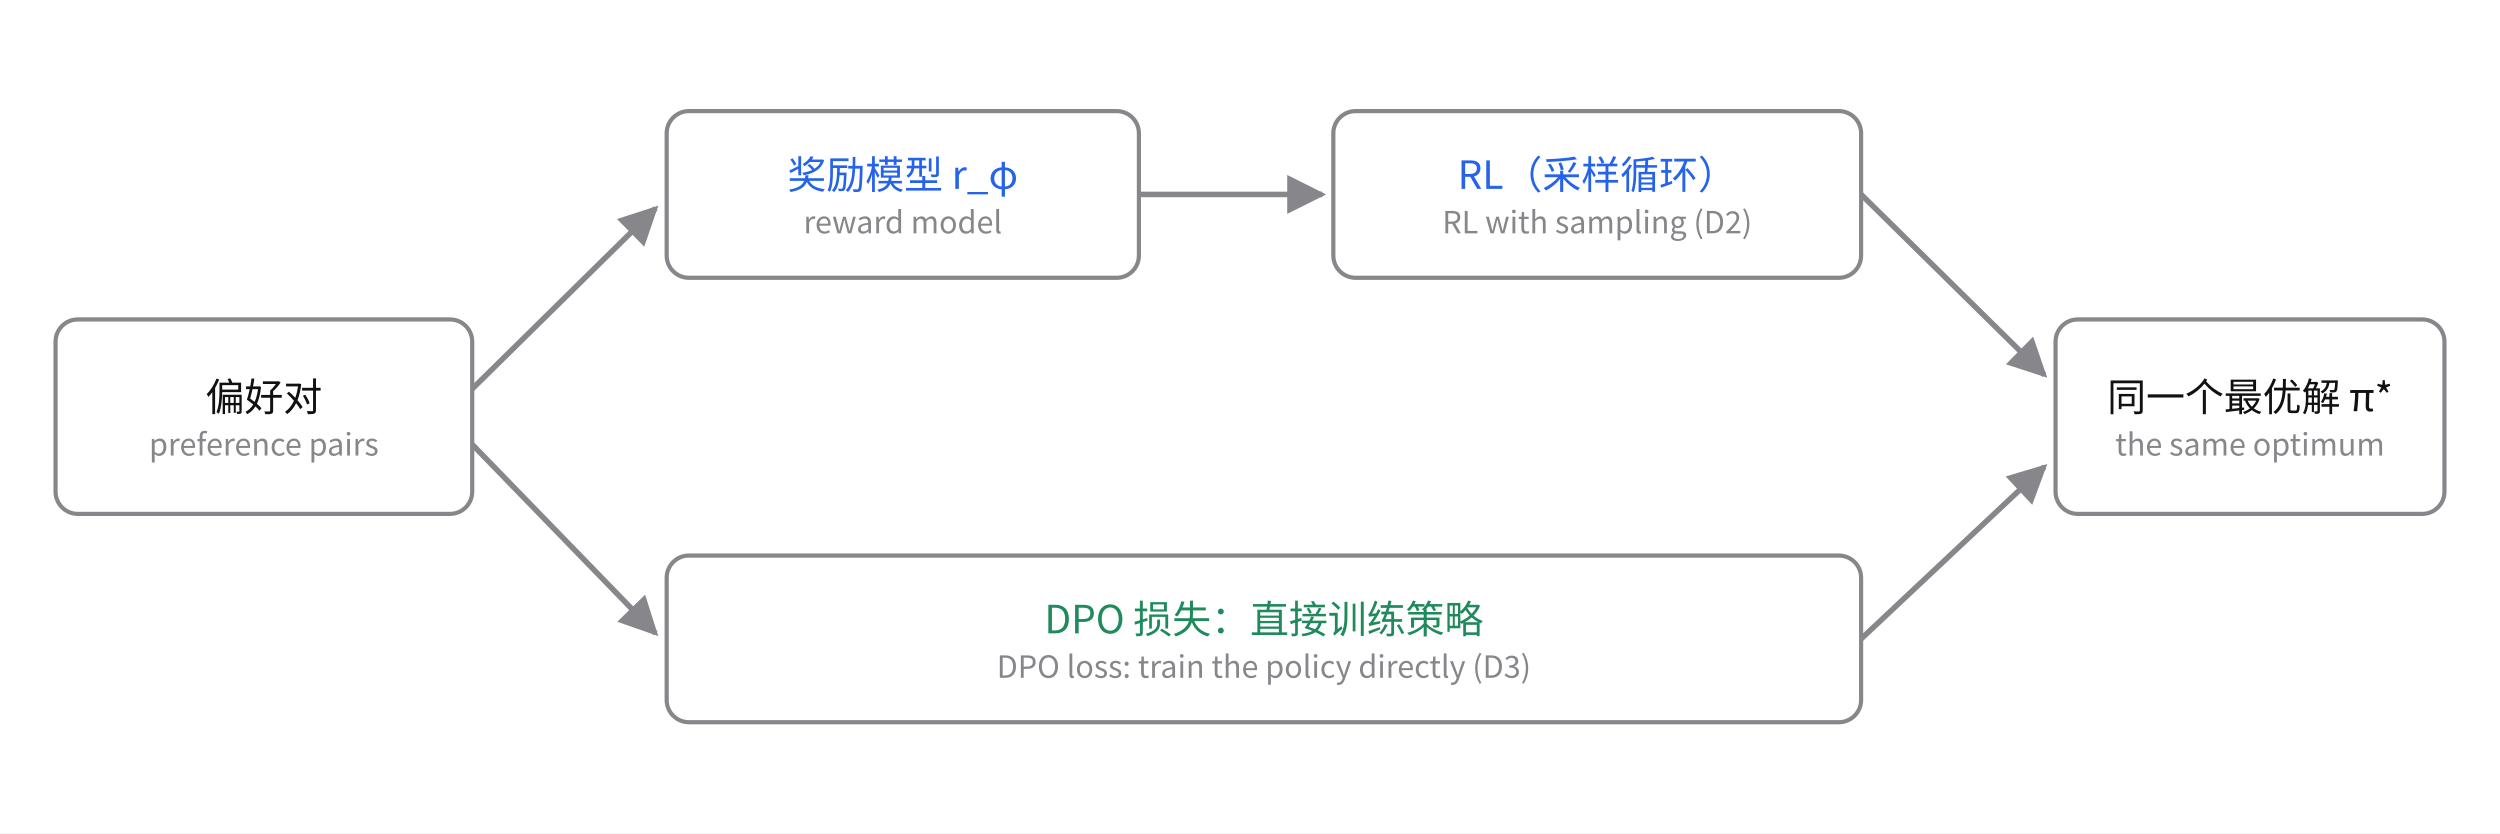
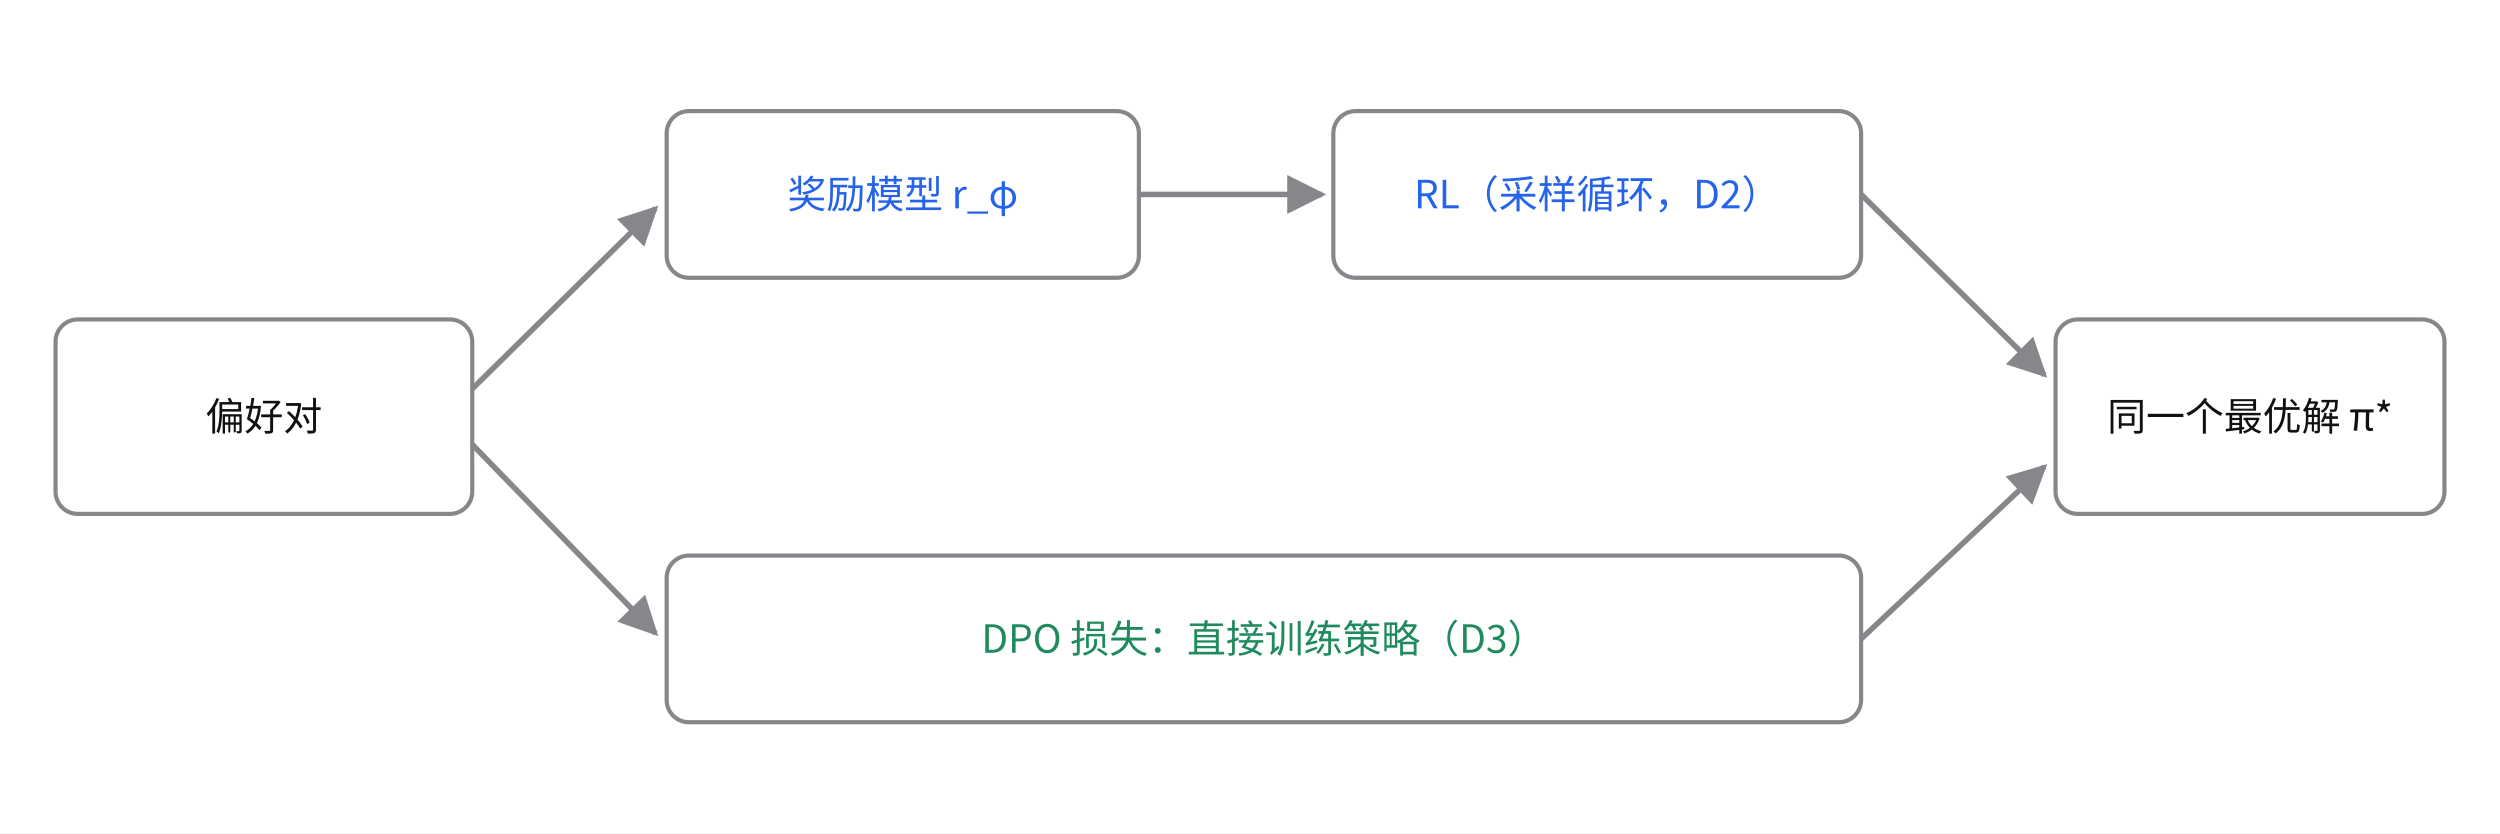
<svg xmlns="http://www.w3.org/2000/svg" width="900" height="300" viewBox="0 0 900 300" role="img">
  <defs>
    <marker id="arrow-111113" viewBox="0 0 10 10" refX="9" refY="5" markerWidth="7" markerHeight="7" orient="auto-start-reverse">
      <path d="M0 0 L10 5 L0 10 z" fill="#111113" />
    </marker>
    <marker id="arrow-86868B" viewBox="0 0 10 10" refX="9" refY="5" markerWidth="7" markerHeight="7" orient="auto-start-reverse">
      <path d="M0 0 L10 5 L0 10 z" fill="#86868B" />
    </marker>
    <marker id="arrow-E6E6EA" viewBox="0 0 10 10" refX="9" refY="5" markerWidth="7" markerHeight="7" orient="auto-start-reverse">
      <path d="M0 0 L10 5 L0 10 z" fill="#E6E6EA" />
    </marker>
    <marker id="arrow-2563EB" viewBox="0 0 10 10" refX="9" refY="5" markerWidth="7" markerHeight="7" orient="auto-start-reverse">
      <path d="M0 0 L10 5 L0 10 z" fill="#2563EB" />
    </marker>
    <marker id="arrow-B8860B" viewBox="0 0 10 10" refX="9" refY="5" markerWidth="7" markerHeight="7" orient="auto-start-reverse">
      <path d="M0 0 L10 5 L0 10 z" fill="#B8860B" />
    </marker>
    <marker id="arrow-E4572E" viewBox="0 0 10 10" refX="9" refY="5" markerWidth="7" markerHeight="7" orient="auto-start-reverse">
      <path d="M0 0 L10 5 L0 10 z" fill="#E4572E" />
    </marker>
    <marker id="arrow-1F8A5B" viewBox="0 0 10 10" refX="9" refY="5" markerWidth="7" markerHeight="7" orient="auto-start-reverse">
      <path d="M0 0 L10 5 L0 10 z" fill="#1F8A5B" />
    </marker>
    <marker id="arrow-7C3AED" viewBox="0 0 10 10" refX="9" refY="5" markerWidth="7" markerHeight="7" orient="auto-start-reverse">
      <path d="M0 0 L10 5 L0 10 z" fill="#7C3AED" />
    </marker>
    <marker id="arrow-0D9488" viewBox="0 0 10 10" refX="9" refY="5" markerWidth="7" markerHeight="7" orient="auto-start-reverse">
      <path d="M0 0 L10 5 L0 10 z" fill="#0D9488" />
    </marker>
    <marker id="arrow-FFFFFF" viewBox="0 0 10 10" refX="9" refY="5" markerWidth="7" markerHeight="7" orient="auto-start-reverse">
      <path d="M0 0 L10 5 L0 10 z" fill="#FFFFFF" />
    </marker>
    <marker id="arrow-F5F5F7" viewBox="0 0 10 10" refX="9" refY="5" markerWidth="7" markerHeight="7" orient="auto-start-reverse">
      <path d="M0 0 L10 5 L0 10 z" fill="#F5F5F7" />
    </marker>
  </defs>
  <rect width="100%" height="100%" fill="#FFFFFF" />
  <rect x="20.0" y="115.0" width="150.0" height="70.0" rx="8" fill="#FFFFFF" fill-opacity="1.0" stroke="#86868B" stroke-width="1.5" />
-   <text x="95.0" y="148.0" text-anchor="middle" style="font-family: 'PingFang SC', 'Hiragino Sans GB', 'Noto Sans CJK SC', 'Helvetica Neue', Helvetica, Arial, sans-serif; font-size: 14px; fill: #111113; font-weight: normal">偏好对</text>
-   <text x="95.0" y="164.0" text-anchor="middle" style="font-family: 'PingFang SC', 'Hiragino Sans GB', 'Noto Sans CJK SC', 'Helvetica Neue', Helvetica, Arial, sans-serif; font-size: 11px; fill: #86868B; font-weight: normal">preference pairs</text>
+   <text x="95.0" y="155.0" text-anchor="middle" style="font-family: 'PingFang SC', 'Hiragino Sans GB', 'Noto Sans CJK SC', 'Helvetica Neue', Helvetica, Arial, sans-serif; font-size: 14px; fill: #111113; font-weight: normal">偏好对</text>
  <rect x="240.0" y="40.0" width="170.0" height="60.0" rx="8" fill="#FFFFFF" fill-opacity="1.0" stroke="#86868B" stroke-width="1.5" />
-   <text x="325.0" y="68.0" text-anchor="middle" style="font-family: 'PingFang SC', 'Hiragino Sans GB', 'Noto Sans CJK SC', 'Helvetica Neue', Helvetica, Arial, sans-serif; font-size: 14px; fill: #2563EB; font-weight: normal">奖励模型 r_φ</text>
-   <text x="325.0" y="84.0" text-anchor="middle" style="font-family: 'PingFang SC', 'Hiragino Sans GB', 'Noto Sans CJK SC', 'Helvetica Neue', Helvetica, Arial, sans-serif; font-size: 11px; fill: #86868B; font-weight: normal">reward model</text>
+   <text x="325.0" y="75.0" text-anchor="middle" style="font-family: 'PingFang SC', 'Hiragino Sans GB', 'Noto Sans CJK SC', 'Helvetica Neue', Helvetica, Arial, sans-serif; font-size: 14px; fill: #2563EB; font-weight: normal">奖励模型 r_φ</text>
  <rect x="480.0" y="40.0" width="190.0" height="60.0" rx="8" fill="#FFFFFF" fill-opacity="1.0" stroke="#86868B" stroke-width="1.5" />
-   <text x="575.0" y="68.0" text-anchor="middle" style="font-family: 'PingFang SC', 'Hiragino Sans GB', 'Noto Sans CJK SC', 'Helvetica Neue', Helvetica, Arial, sans-serif; font-size: 14px; fill: #2563EB; font-weight: normal">RL（采样循环）</text>
-   <text x="575.0" y="84.0" text-anchor="middle" style="font-family: 'PingFang SC', 'Hiragino Sans GB', 'Noto Sans CJK SC', 'Helvetica Neue', Helvetica, Arial, sans-serif; font-size: 11px; fill: #86868B; font-weight: normal">RL with sampling (D2)</text>
+   <text x="575.0" y="75.0" text-anchor="middle" style="font-family: 'PingFang SC', 'Hiragino Sans GB', 'Noto Sans CJK SC', 'Helvetica Neue', Helvetica, Arial, sans-serif; font-size: 14px; fill: #2563EB; font-weight: normal">RL（采样循环，D2）</text>
  <rect x="240.0" y="200.0" width="430.0" height="60.0" rx="8" fill="#FFFFFF" fill-opacity="1.0" stroke="#86868B" stroke-width="1.5" />
-   <text x="455.0" y="228.0" text-anchor="middle" style="font-family: 'PingFang SC', 'Hiragino Sans GB', 'Noto Sans CJK SC', 'Helvetica Neue', Helvetica, Arial, sans-serif; font-size: 14px; fill: #1F8A5B; font-weight: normal">DPO 损失：直接训练策略</text>
-   <text x="455.0" y="244.0" text-anchor="middle" style="font-family: 'PingFang SC', 'Hiragino Sans GB', 'Noto Sans CJK SC', 'Helvetica Neue', Helvetica, Arial, sans-serif; font-size: 11px; fill: #86868B; font-weight: normal">DPO loss: train the policy directly (D3)</text>
+   <text x="455.0" y="235.0" text-anchor="middle" style="font-family: 'PingFang SC', 'Hiragino Sans GB', 'Noto Sans CJK SC', 'Helvetica Neue', Helvetica, Arial, sans-serif; font-size: 14px; fill: #1F8A5B; font-weight: normal">DPO 损失：直接训练策略（D3）</text>
  <rect x="740.0" y="115.0" width="140.0" height="70.0" rx="8" fill="#FFFFFF" fill-opacity="1.0" stroke="#86868B" stroke-width="1.5" />
-   <text x="810.0" y="148.0" text-anchor="middle" style="font-family: 'PingFang SC', 'Hiragino Sans GB', 'Noto Sans CJK SC', 'Helvetica Neue', Helvetica, Arial, sans-serif; font-size: 14px; fill: #111113; font-weight: normal">同一个最优解 π*</text>
-   <text x="810.0" y="164.0" text-anchor="middle" style="font-family: 'PingFang SC', 'Hiragino Sans GB', 'Noto Sans CJK SC', 'Helvetica Neue', Helvetica, Arial, sans-serif; font-size: 11px; fill: #86868B; font-weight: normal">the same optimum</text>
+   <text x="810.0" y="155.0" text-anchor="middle" style="font-family: 'PingFang SC', 'Hiragino Sans GB', 'Noto Sans CJK SC', 'Helvetica Neue', Helvetica, Arial, sans-serif; font-size: 14px; fill: #111113; font-weight: normal">同一个最优解 π*</text>
  <line x1="170.0" y1="140.0" x2="236.0" y2="75.0" stroke="#86868B" stroke-width="2" stroke-opacity="1.0" marker-end="url(#arrow-86868B)" />
  <line x1="410.0" y1="70.0" x2="476.0" y2="70.0" stroke="#86868B" stroke-width="2" stroke-opacity="1.0" marker-end="url(#arrow-86868B)" />
  <line x1="670.0" y1="70.0" x2="736.0" y2="135.0" stroke="#86868B" stroke-width="2" stroke-opacity="1.0" marker-end="url(#arrow-86868B)" />
  <line x1="170.0" y1="160.0" x2="236.0" y2="228.0" stroke="#86868B" stroke-width="2" stroke-opacity="1.0" marker-end="url(#arrow-86868B)" />
  <line x1="670.0" y1="230.0" x2="736.0" y2="168.0" stroke="#86868B" stroke-width="2" stroke-opacity="1.0" marker-end="url(#arrow-86868B)" />
</svg>
